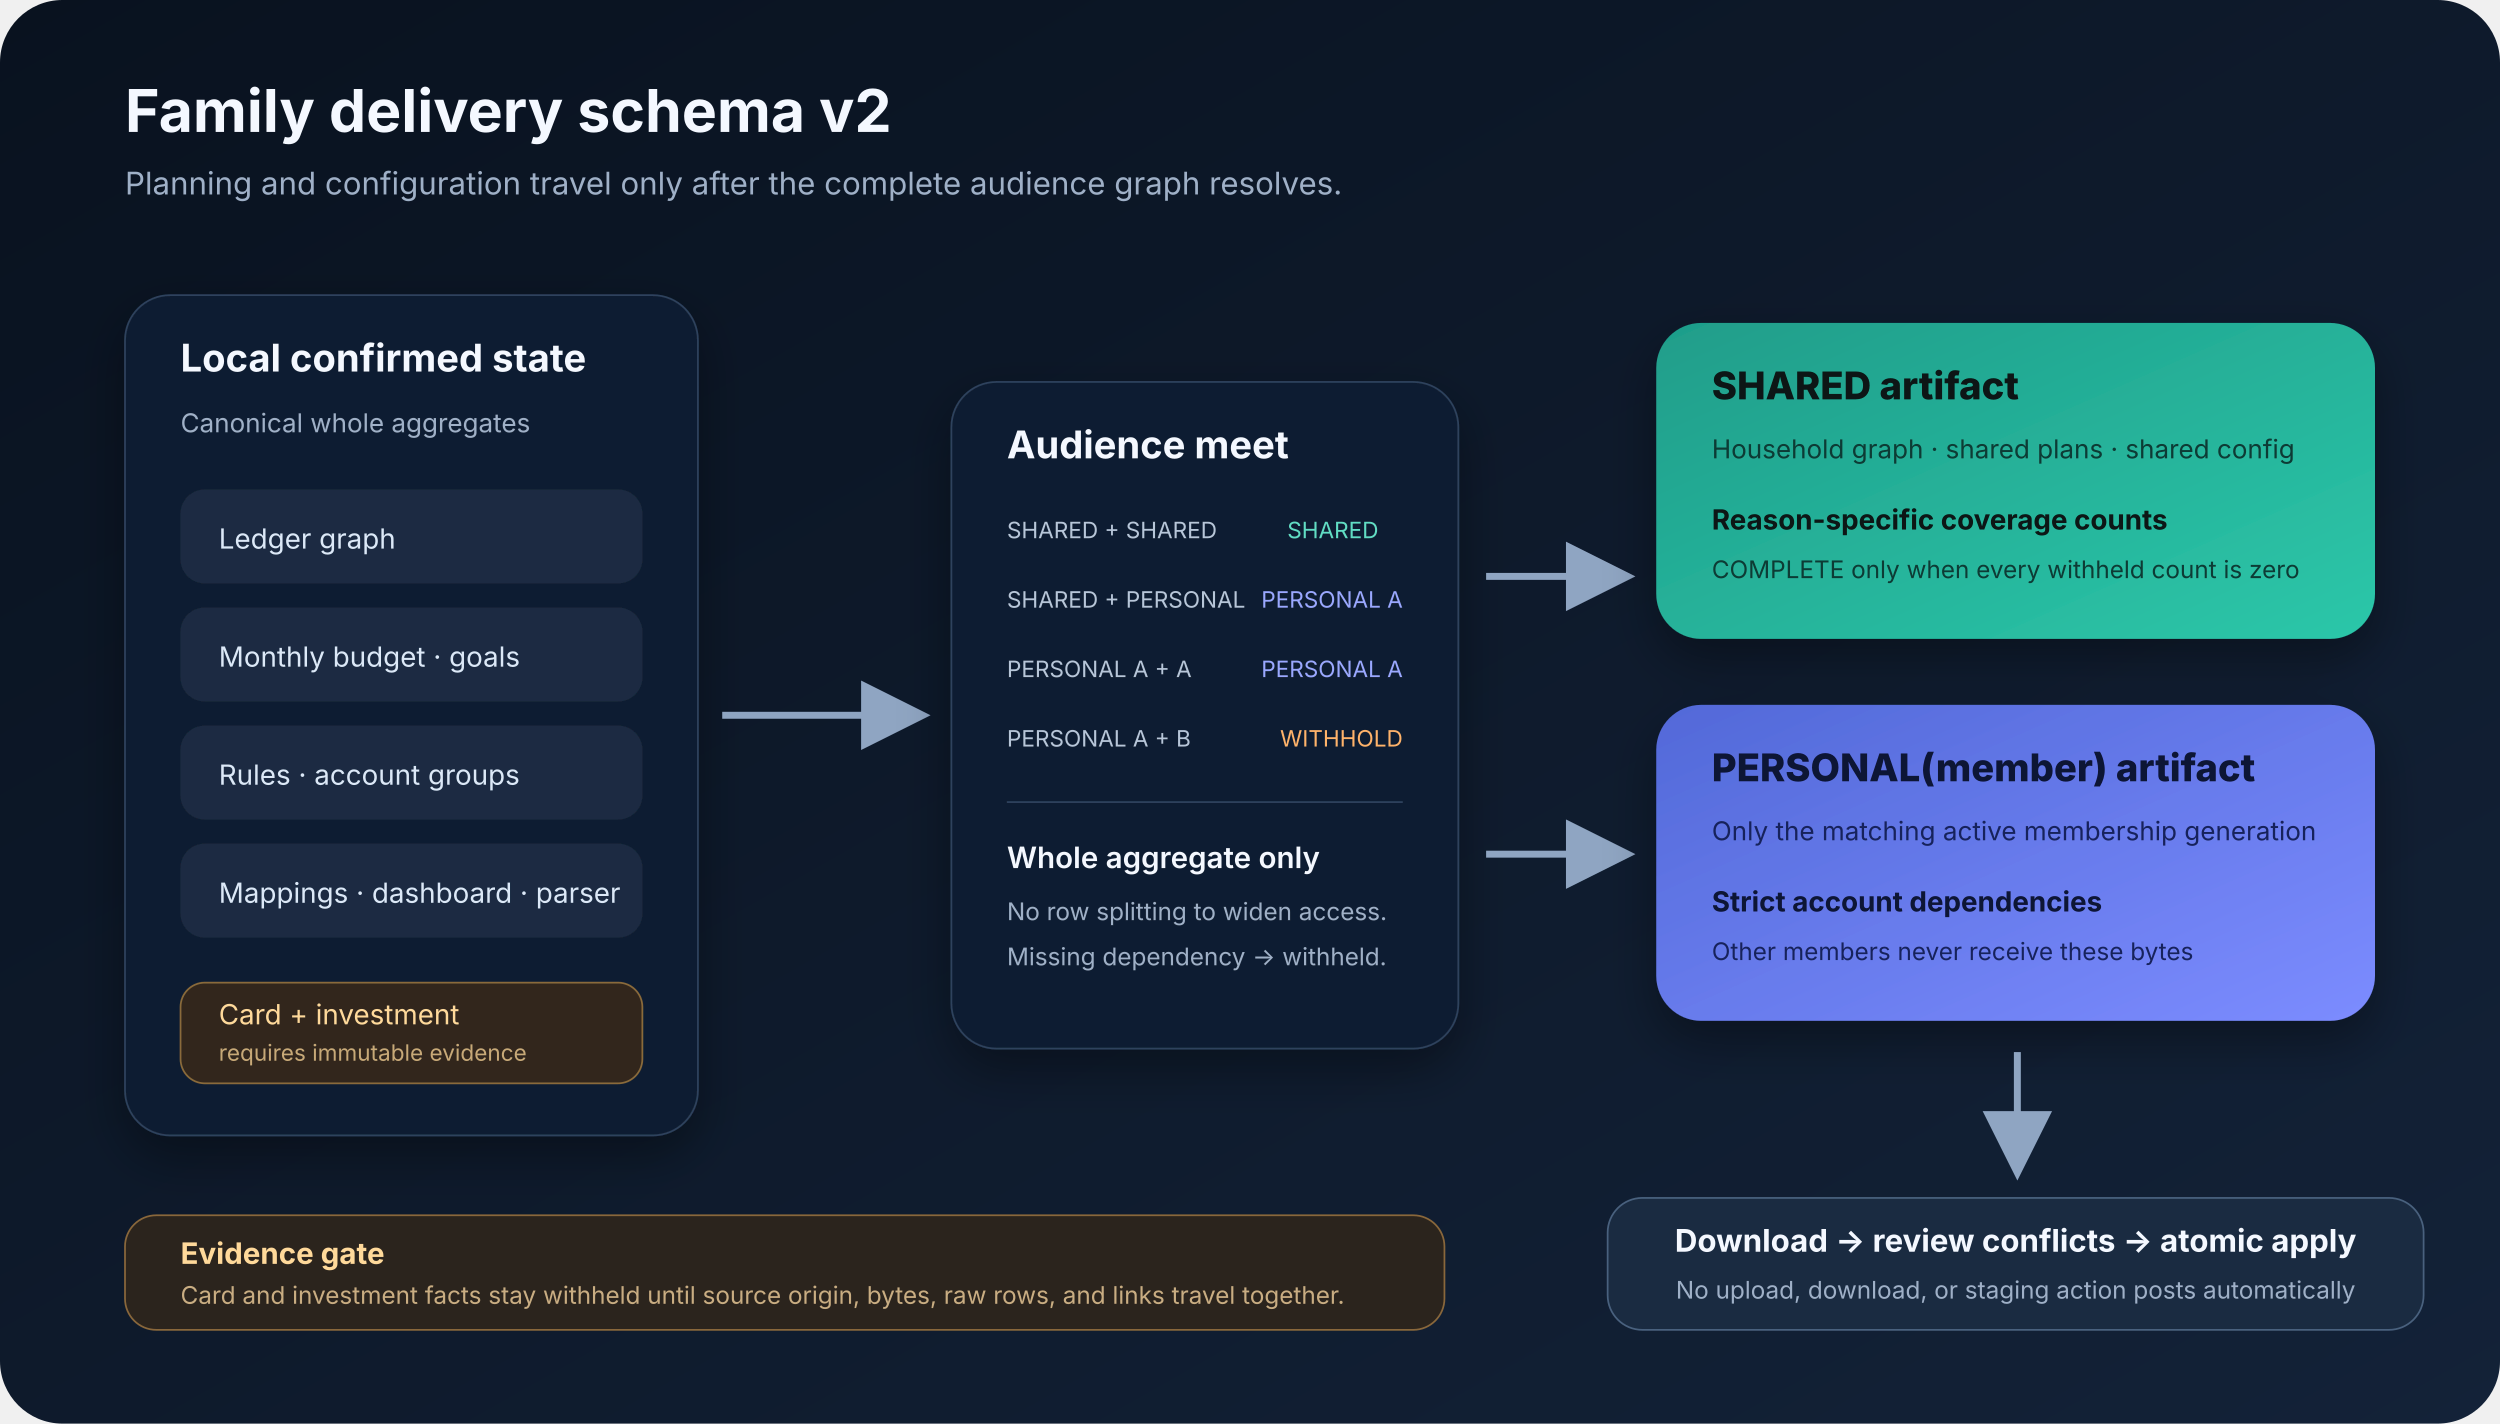
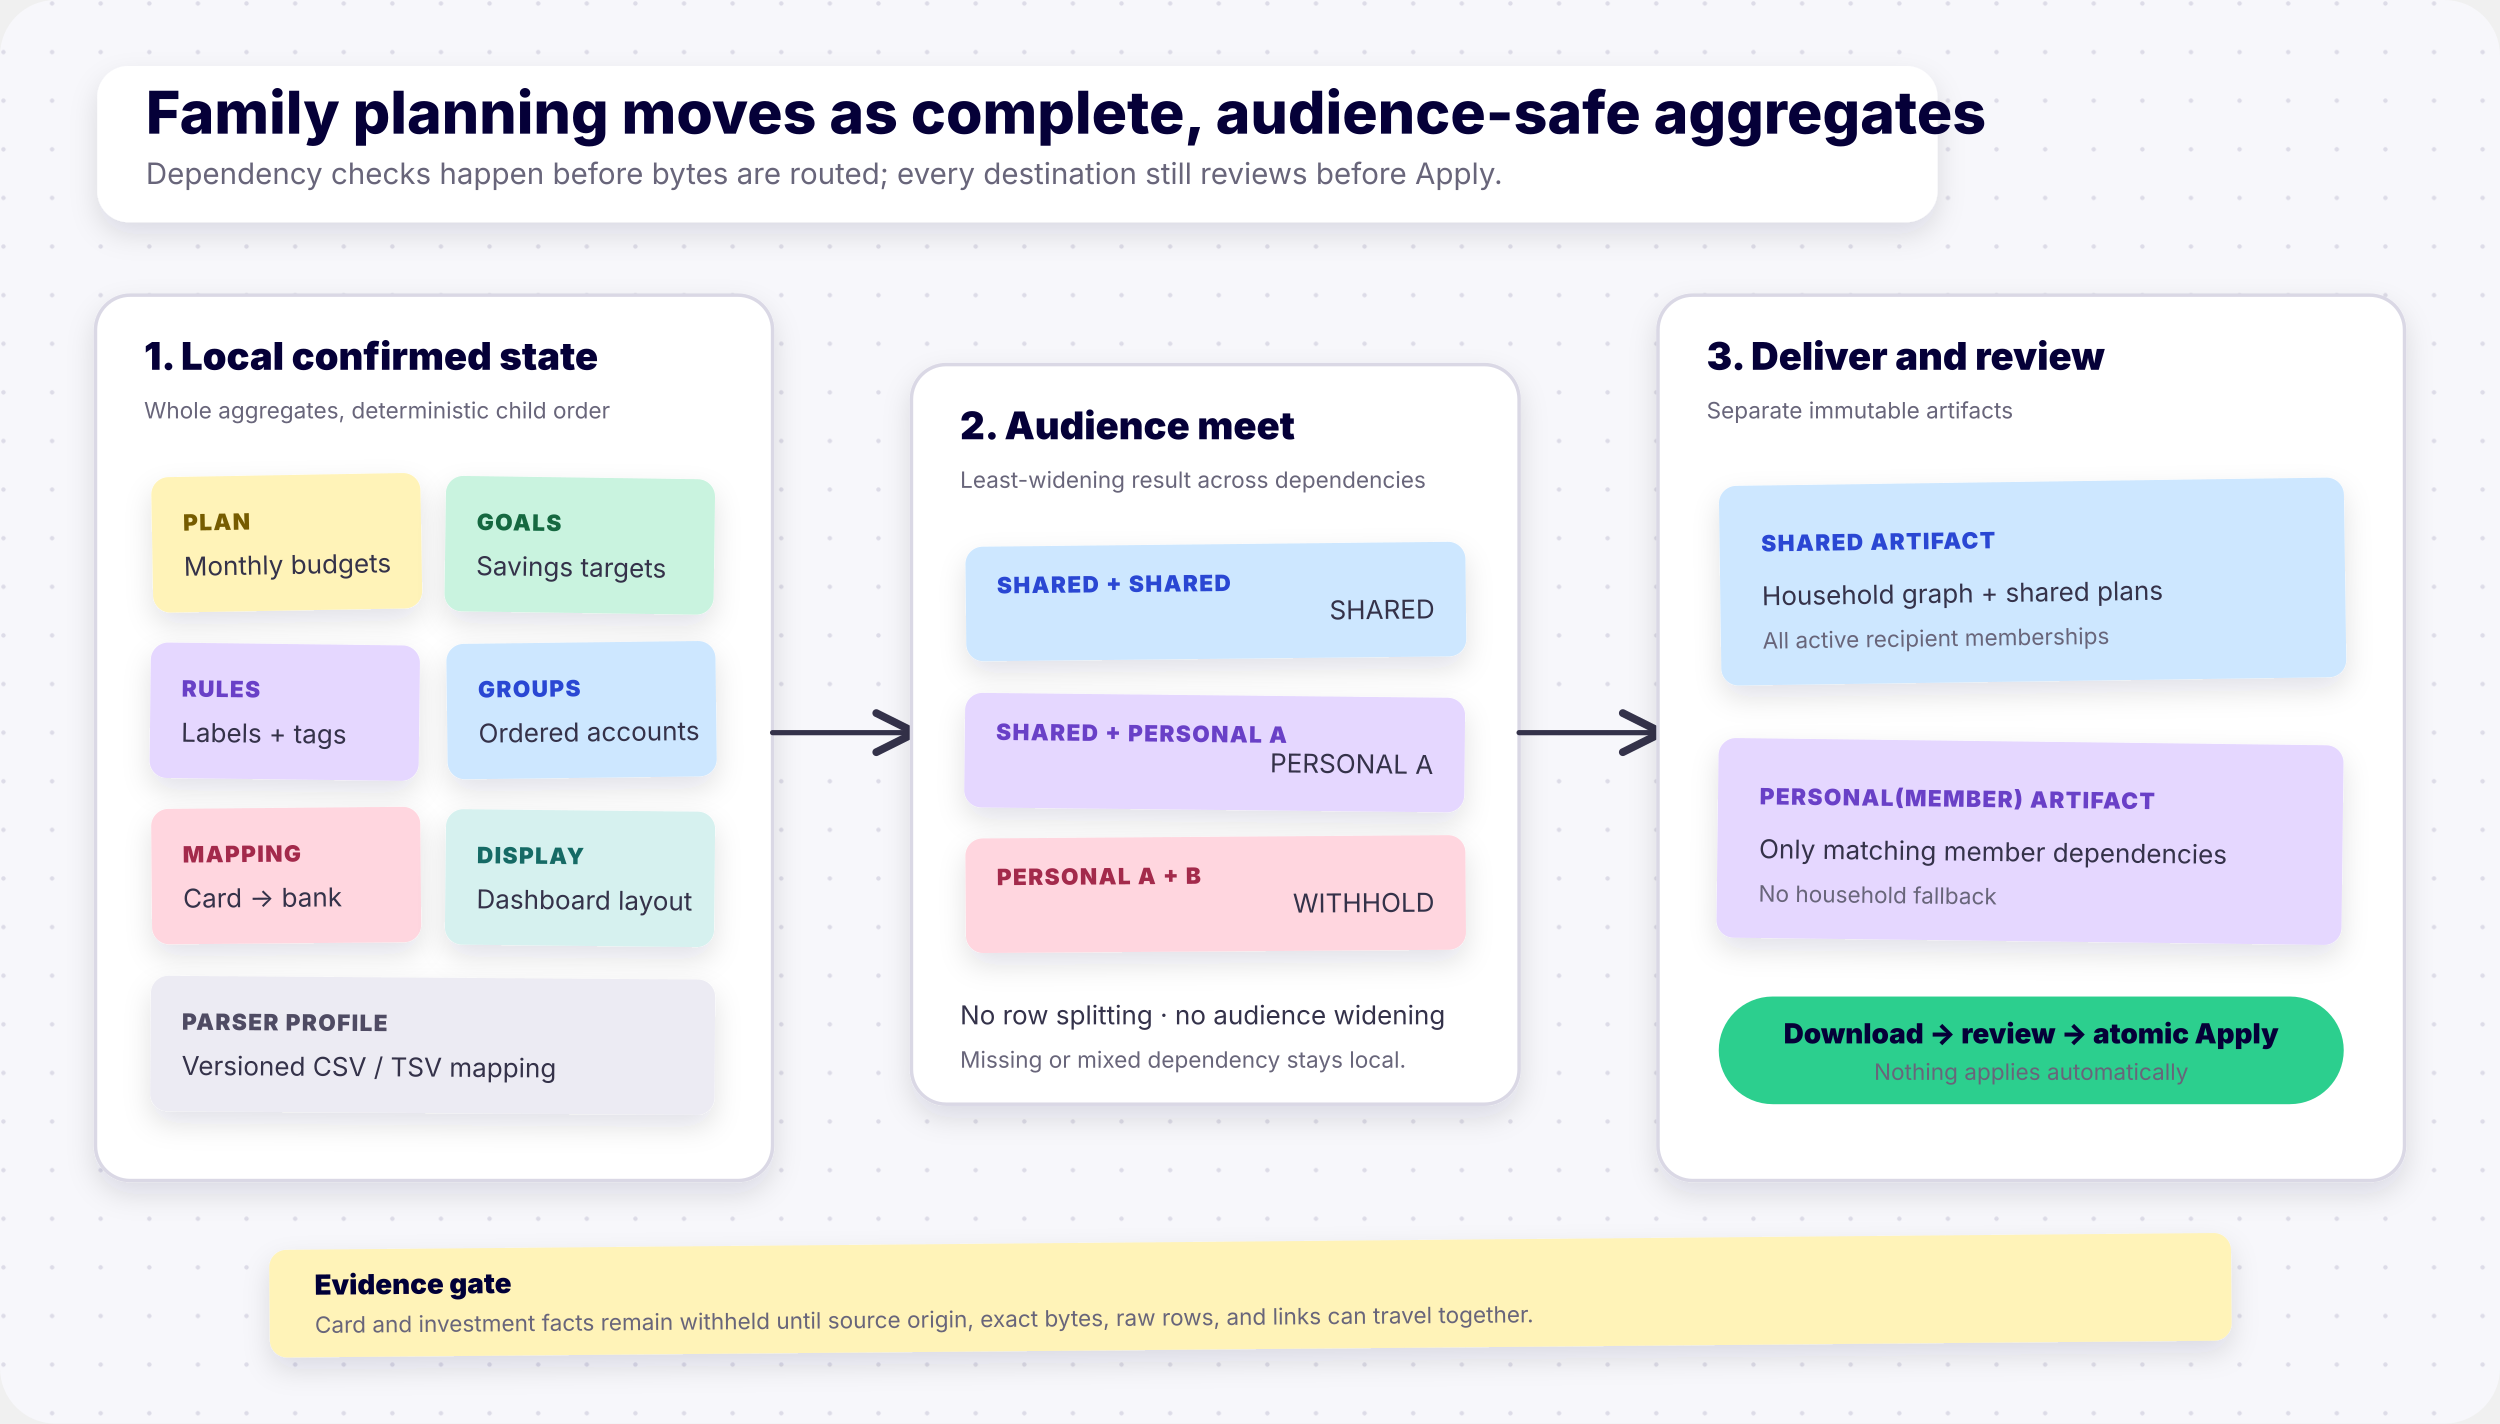
<svg xmlns="http://www.w3.org/2000/svg" width="1440" height="820" viewBox="0 0 1440 820" role="img" aria-labelledby="title desc">
  <defs>
-     <linearGradient id="bg" x1="0" y1="0" x2="1" y2="1">
-       <stop stop-color="#09121f" />
-       <stop offset="1" stop-color="#132238" />
-     </linearGradient>
-     <linearGradient id="shared" x1="0" y1="0" x2="1" y2="1">
-       <stop stop-color="#1f9d8a" />
-       <stop offset="1" stop-color="#2cc7a9" />
-     </linearGradient>
-     <linearGradient id="personal" x1="0" y1="0" x2="1" y2="1">
-       <stop stop-color="#5269d8" />
-       <stop offset="1" stop-color="#7c8cff" />
-     </linearGradient>
-     <filter id="shadow" x="-20%" y="-20%" width="140%" height="140%">
-       <feDropShadow dx="0" dy="12" stdDeviation="14" flood-color="#020610" flood-opacity=".35" />
+     <filter id="shadow" x="-20%" y="-20%" width="140%" height="150%">
+       <feDropShadow dx="0" dy="7" stdDeviation="8" flood-color="#050038" flood-opacity=".12" />
    </filter>
-     <marker id="arrow" markerWidth="10" markerHeight="10" refX="8" refY="5" orient="auto">
-       <path d="M0 0l10 5-10 5z" fill="#8fa5c2" />
+     <marker id="arrow" viewBox="0 0 12 12" refX="10" refY="6" markerWidth="9" markerHeight="9" orient="auto">
+       <path d="M1 1l10 5-10 5" fill="none" stroke="#34324a" stroke-width="2" stroke-linecap="round" />
    </marker>
+     <pattern id="dots" width="28" height="28" patternUnits="userSpaceOnUse">
+       <circle cx="2" cy="2" r="1.3" fill="#c9c7d8" opacity=".55" />
+     </pattern>
+     <style>
+       .ui{font-family:Inter,system-ui,-apple-system,"Segoe UI","Noto Sans JP",Arial,sans-serif}.title{font-size:34px;font-weight:800;fill:#050038}.subtitle{font-size:17px;fill:#68657a}.frame{font-size:22px;font-weight:850;fill:#050038}.label{font-size:13px;font-weight:850;letter-spacing:.06em}.copy{font-size:15px;fill:#34324a}.small{font-size:13px;fill:#68657a}.connector{fill:none;stroke:#34324a;stroke-width:3;stroke-linecap:round;marker-end:url(#arrow)}
+     </style>
  </defs>
-   <rect width="1440" height="820" rx="36" fill="url(#bg)" />
-   <text x="72" y="76" fill="#f4f8ff" font-family="Inter,system-ui,-apple-system,'Segoe UI','Noto Sans JP',Arial,sans-serif" font-size="34" font-weight="700">Family delivery schema v2</text>
-   <text x="72" y="112" fill="#9fb0c7" font-family="Inter,system-ui,-apple-system,'Segoe UI','Noto Sans JP',Arial,sans-serif" font-size="18">Planning and configuration travel only after the complete audience graph resolves.</text>
-   <g filter="url(#shadow)">
-     <rect x="72" y="170" width="330" height="484" rx="26" fill="#111f32" stroke="#2e425d" />
-     <text x="104" y="214" fill="#f4f8ff" font-family="Inter,system-ui,-apple-system,'Segoe UI','Noto Sans JP',Arial,sans-serif" font-size="22" font-weight="700">Local confirmed state</text>
-     <text x="104" y="249" fill="#9fb0c7" font-family="Inter,system-ui,-apple-system,'Segoe UI','Noto Sans JP',Arial,sans-serif" font-size="15">Canonical whole aggregates</text>
-     <g font-family="Inter,system-ui,-apple-system,'Segoe UI','Noto Sans JP',Arial,sans-serif" font-size="16">
-       <rect x="104" y="282" width="266" height="54" rx="14" fill="#1b2c43" />
-       <text x="126" y="316" fill="#dce8f7">Ledger graph</text>
-       <rect x="104" y="350" width="266" height="54" rx="14" fill="#1b2c43" />
-       <text x="126" y="384" fill="#dce8f7">Monthly budget · goals</text>
-       <rect x="104" y="418" width="266" height="54" rx="14" fill="#1b2c43" />
-       <text x="126" y="452" fill="#dce8f7">Rules · account groups</text>
-       <rect x="104" y="486" width="266" height="54" rx="14" fill="#1b2c43" />
-       <text x="126" y="520" fill="#dce8f7">Mappings · dashboard · parser</text>
-       <rect x="104" y="566" width="266" height="58" rx="14" fill="#30271f" stroke="#8a6a3a" />
-       <text x="126" y="590" fill="#ffd99a">Card + investment</text>
-       <text x="126" y="611" fill="#c8a977" font-size="13">requires immutable evidence</text>
+   <rect width="1440" height="820" rx="32" fill="#f7f7fb" />
+   <rect width="1440" height="820" rx="32" fill="url(#dots)" />
+   <g class="ui">
+     <rect x="56" y="38" width="1060" height="90" rx="18" fill="#fff" filter="url(#shadow)" />
+     <text x="84" y="77" class="title">Family planning moves as complete, audience-safe aggregates</text>
+     <text x="84" y="106" class="subtitle">Dependency checks happen before bytes are routed; every destination still reviews before Apply.</text>
+     <rect x="55" y="170" width="390" height="510" rx="20" fill="#fff" stroke="#dad8e5" stroke-width="2" filter="url(#shadow)" />
+     <text x="83" y="213" class="frame">1. Local confirmed state</text>
+     <text x="83" y="241" class="small">Whole aggregates, deterministic child order</text>
+     <g transform="translate(87 275) rotate(-1 0 0)" filter="url(#shadow)">
+       <rect width="155" height="78" rx="10" fill="#fff3b8" />
+       <text x="18" y="31" class="label" fill="#765c00">PLAN</text>
+       <text x="18" y="57" class="copy">Monthly budgets</text>
+     </g>
+     <g transform="translate(257 274) rotate(.8 0 0)" filter="url(#shadow)">
+       <rect width="155" height="78" rx="10" fill="#c9f3df" />
+       <text x="18" y="31" class="label" fill="#126840">GOALS</text>
+       <text x="18" y="57" class="copy">Savings targets</text>
+     </g>
+     <g transform="translate(87 370) rotate(.7 0 0)" filter="url(#shadow)">
+       <rect width="155" height="78" rx="10" fill="#e5d7ff" />
+       <text x="18" y="31" class="label" fill="#6940c7">RULES</text>
+       <text x="18" y="57" class="copy">Labels + tags</text>
+     </g>
+     <g transform="translate(257 371) rotate(-.7 0 0)" filter="url(#shadow)">
+       <rect width="155" height="78" rx="10" fill="#cde7ff" />
+       <text x="18" y="31" class="label" fill="#2946d3">GROUPS</text>
+       <text x="18" y="57" class="copy">Ordered accounts</text>
+     </g>
+     <g transform="translate(87 466) rotate(-.5 0 0)" filter="url(#shadow)">
+       <rect width="155" height="78" rx="10" fill="#ffd6df" />
+       <text x="18" y="31" class="label" fill="#a3294c">MAPPING</text>
+       <text x="18" y="57" class="copy">Card → bank</text>
+     </g>
+     <g transform="translate(257 466) rotate(.6 0 0)" filter="url(#shadow)">
+       <rect width="155" height="78" rx="10" fill="#d6f1ef" />
+       <text x="18" y="31" class="label" fill="#146b65">DISPLAY</text>
+       <text x="18" y="57" class="copy">Dashboard layout</text>
+     </g>
+     <g transform="translate(87 562) rotate(.4 0 0)" filter="url(#shadow)">
+       <rect width="325" height="78" rx="10" fill="#ecebf3" />
+       <text x="18" y="31" class="label" fill="#4f4c63">PARSER PROFILE</text>
+       <text x="18" y="57" class="copy">Versioned CSV / TSV mapping</text>
+     </g>
+     <path class="connector" d="M445 422C478 422 492 422 525 422" />
+     <rect x="525" y="210" width="350" height="426" rx="20" fill="#fff" stroke="#dad8e5" stroke-width="2" filter="url(#shadow)" />
+     <text x="553" y="253" class="frame">2. Audience meet</text>
+     <text x="553" y="281" class="small">Least-widening result across dependencies</text>
+     <g transform="translate(556 315) rotate(-.6 0 0)" filter="url(#shadow)">
+       <rect width="288" height="66" rx="10" fill="#cde7ff" />
+       <text x="18" y="27" class="label" fill="#2946d3">SHARED + SHARED</text>
+       <text x="270" y="44" text-anchor="end" class="copy">SHARED</text>
+     </g>
+     <g transform="translate(556 399) rotate(.6 0 0)" filter="url(#shadow)">
+       <rect width="288" height="66" rx="10" fill="#e5d7ff" />
+       <text x="18" y="27" class="label" fill="#6940c7">SHARED + PERSONAL A</text>
+       <text x="270" y="44" text-anchor="end" class="copy">PERSONAL A</text>
+     </g>
+     <g transform="translate(556 483) rotate(-.4 0 0)" filter="url(#shadow)">
+       <rect width="288" height="66" rx="10" fill="#ffd6df" />
+       <text x="18" y="27" class="label" fill="#a3294c">PERSONAL A + B</text>
+       <text x="270" y="44" text-anchor="end" class="copy">WITHHOLD</text>
+     </g>
+     <text x="553" y="590" class="copy">No row splitting · no audience widening</text>
+     <text x="553" y="615" class="small">Missing or mixed dependency stays local.</text>
+     <path class="connector" d="M875 422C908 422 922 422 955 422" />
+     <rect x="955" y="170" width="430" height="510" rx="20" fill="#fff" stroke="#dad8e5" stroke-width="2" filter="url(#shadow)" />
+     <text x="983" y="213" class="frame">3. Deliver and review</text>
+     <text x="983" y="241" class="small">Separate immutable artifacts</text>
+     <g transform="translate(990 280) rotate(-.8 0 0)" filter="url(#shadow)">
+       <rect width="360" height="115" rx="10" fill="#cde7ff" />
+       <text x="24" y="38" class="label" fill="#2946d3">SHARED ARTIFACT</text>
+       <text x="24" y="69" class="copy">Household graph + shared plans</text>
+       <text x="24" y="94" class="small">All active recipient memberships</text>
+     </g>
+     <g transform="translate(990 425) rotate(.7 0 0)" filter="url(#shadow)">
+       <rect width="360" height="115" rx="10" fill="#e5d7ff" />
+       <text x="24" y="38" class="label" fill="#6940c7">PERSONAL(MEMBER) ARTIFACT</text>
+       <text x="24" y="69" class="copy">Only matching member dependencies</text>
+       <text x="24" y="94" class="small">No household fallback</text>
+     </g>
+     <rect x="990" y="574" width="360" height="62" rx="31" fill="#2ccf8e" />
+     <text x="1170" y="601" text-anchor="middle" font-size="16" font-weight="850" fill="#050038">Download → review → atomic Apply</text>
+     <text x="1170" y="622" text-anchor="middle" class="small">Nothing applies automatically</text>
+     <g transform="translate(155 720) rotate(-.5 0 0)" filter="url(#shadow)">
+       <rect width="1130" height="62" rx="10" fill="#fff3b8" />
+       <text x="26" y="26" font-size="16" font-weight="850" fill="#050038">Evidence gate</text>
+       <text x="26" y="48" class="small">Card and investment facts remain withheld until source origin, exact bytes, raw rows, and links can travel together.</text>
    </g>
  </g>
-   <path d="M416 412h112" stroke="#8fa5c2" stroke-width="4" marker-end="url(#arrow)" />
-   <g filter="url(#shadow)">
-     <rect x="548" y="220" width="292" height="384" rx="26" fill="#111f32" stroke="#2e425d" />
-     <text x="580" y="264" fill="#f4f8ff" font-family="Inter,system-ui,-apple-system,'Segoe UI','Noto Sans JP',Arial,sans-serif" font-size="22" font-weight="700">Audience meet</text>
-     <g font-family="Inter,system-ui,-apple-system,'Segoe UI','Noto Sans JP',Arial,sans-serif" font-size="13">
-       <text x="580" y="310" fill="#b7c6d9">SHARED + SHARED</text>
-       <text x="794" y="310" fill="#61ddc4" text-anchor="end">SHARED</text>
-       <text x="580" y="350" fill="#b7c6d9">SHARED + PERSONAL</text>
-       <text x="808" y="350" fill="#9aa8ff" text-anchor="end">PERSONAL A</text>
-       <text x="580" y="390" fill="#b7c6d9">PERSONAL A + A</text>
-       <text x="808" y="390" fill="#9aa8ff" text-anchor="end">PERSONAL A</text>
-       <text x="580" y="430" fill="#b7c6d9">PERSONAL A + B</text>
-       <text x="808" y="430" fill="#ffb36b" text-anchor="end">WITHHOLD</text>
-     </g>
-     <line x1="580" y1="462" x2="808" y2="462" stroke="#2e425d" />
-     <text x="580" y="500" fill="#f4f8ff" font-family="Inter,system-ui,-apple-system,'Segoe UI','Noto Sans JP',Arial,sans-serif" font-size="17" font-weight="600">Whole aggregate only</text>
-     <text x="580" y="530" fill="#9fb0c7" font-family="Inter,system-ui,-apple-system,'Segoe UI','Noto Sans JP',Arial,sans-serif" font-size="14">No row splitting to widen access.</text>
-     <text x="580" y="556" fill="#9fb0c7" font-family="Inter,system-ui,-apple-system,'Segoe UI','Noto Sans JP',Arial,sans-serif" font-size="14">Missing dependency → withheld.</text>
-   </g>
-   <path d="M856 332h78" stroke="#8fa5c2" stroke-width="4" marker-end="url(#arrow)" />
-   <path d="M856 492h78" stroke="#8fa5c2" stroke-width="4" marker-end="url(#arrow)" />
-   <g filter="url(#shadow)">
-     <rect x="954" y="186" width="414" height="182" rx="26" fill="url(#shared)" />
-     <text x="986" y="230" fill="#071512" font-family="Inter,system-ui,-apple-system,'Segoe UI','Noto Sans JP',Arial,sans-serif" font-size="22" font-weight="800">SHARED artifact</text>
-     <text x="986" y="264" fill="#0d3b34" font-family="Inter,system-ui,-apple-system,'Segoe UI','Noto Sans JP',Arial,sans-serif" font-size="15">Household graph · shared plans · shared config</text>
-     <text x="986" y="305" fill="#071512" font-family="Inter,system-ui,-apple-system,'Segoe UI','Noto Sans JP',Arial,sans-serif" font-size="16" font-weight="700">Reason-specific coverage counts</text>
-     <text x="986" y="333" fill="#0d3b34" font-family="Inter,system-ui,-apple-system,'Segoe UI','Noto Sans JP',Arial,sans-serif" font-size="14">COMPLETE only when every withheld count is zero</text>
-     <rect x="954" y="406" width="414" height="182" rx="26" fill="url(#personal)" />
-     <text x="986" y="450" fill="#0c1236" font-family="Inter,system-ui,-apple-system,'Segoe UI','Noto Sans JP',Arial,sans-serif" font-size="22" font-weight="800">PERSONAL(member) artifact</text>
-     <text x="986" y="484" fill="#18235c" font-family="Inter,system-ui,-apple-system,'Segoe UI','Noto Sans JP',Arial,sans-serif" font-size="15">Only the matching active membership generation</text>
-     <text x="986" y="525" fill="#0c1236" font-family="Inter,system-ui,-apple-system,'Segoe UI','Noto Sans JP',Arial,sans-serif" font-size="16" font-weight="700">Strict account dependencies</text>
-     <text x="986" y="553" fill="#18235c" font-family="Inter,system-ui,-apple-system,'Segoe UI','Noto Sans JP',Arial,sans-serif" font-size="14">Other members never receive these bytes</text>
-   </g>
-   <path d="M1162 606v66" stroke="#8fa5c2" stroke-width="4" marker-end="url(#arrow)" />
-   <rect x="926" y="690" width="470" height="76" rx="20" fill="#1a2b41" stroke="#49617e" />
-   <text x="1161" y="721" text-anchor="middle" fill="#f4f8ff" font-family="Inter,system-ui,-apple-system,'Segoe UI','Noto Sans JP',Arial,sans-serif" font-size="18" font-weight="700">Download → review conflicts → atomic apply</text>
-   <text x="1161" y="748" text-anchor="middle" fill="#9fb0c7" font-family="Inter,system-ui,-apple-system,'Segoe UI','Noto Sans JP',Arial,sans-serif" font-size="14">No upload, download, or staging action posts automatically</text>
-   <rect x="72" y="700" width="760" height="66" rx="18" fill="#2b241d" stroke="#89673b" />
-   <text x="104" y="728" fill="#ffd99a" font-family="Inter,system-ui,-apple-system,'Segoe UI','Noto Sans JP',Arial,sans-serif" font-size="17" font-weight="700">Evidence gate</text>
-   <text x="104" y="751" fill="#c9ad82" font-family="Inter,system-ui,-apple-system,'Segoe UI','Noto Sans JP',Arial,sans-serif" font-size="14">Card and investment facts stay withheld until source origin, bytes, raw rows, and links travel together.</text>
</svg>
